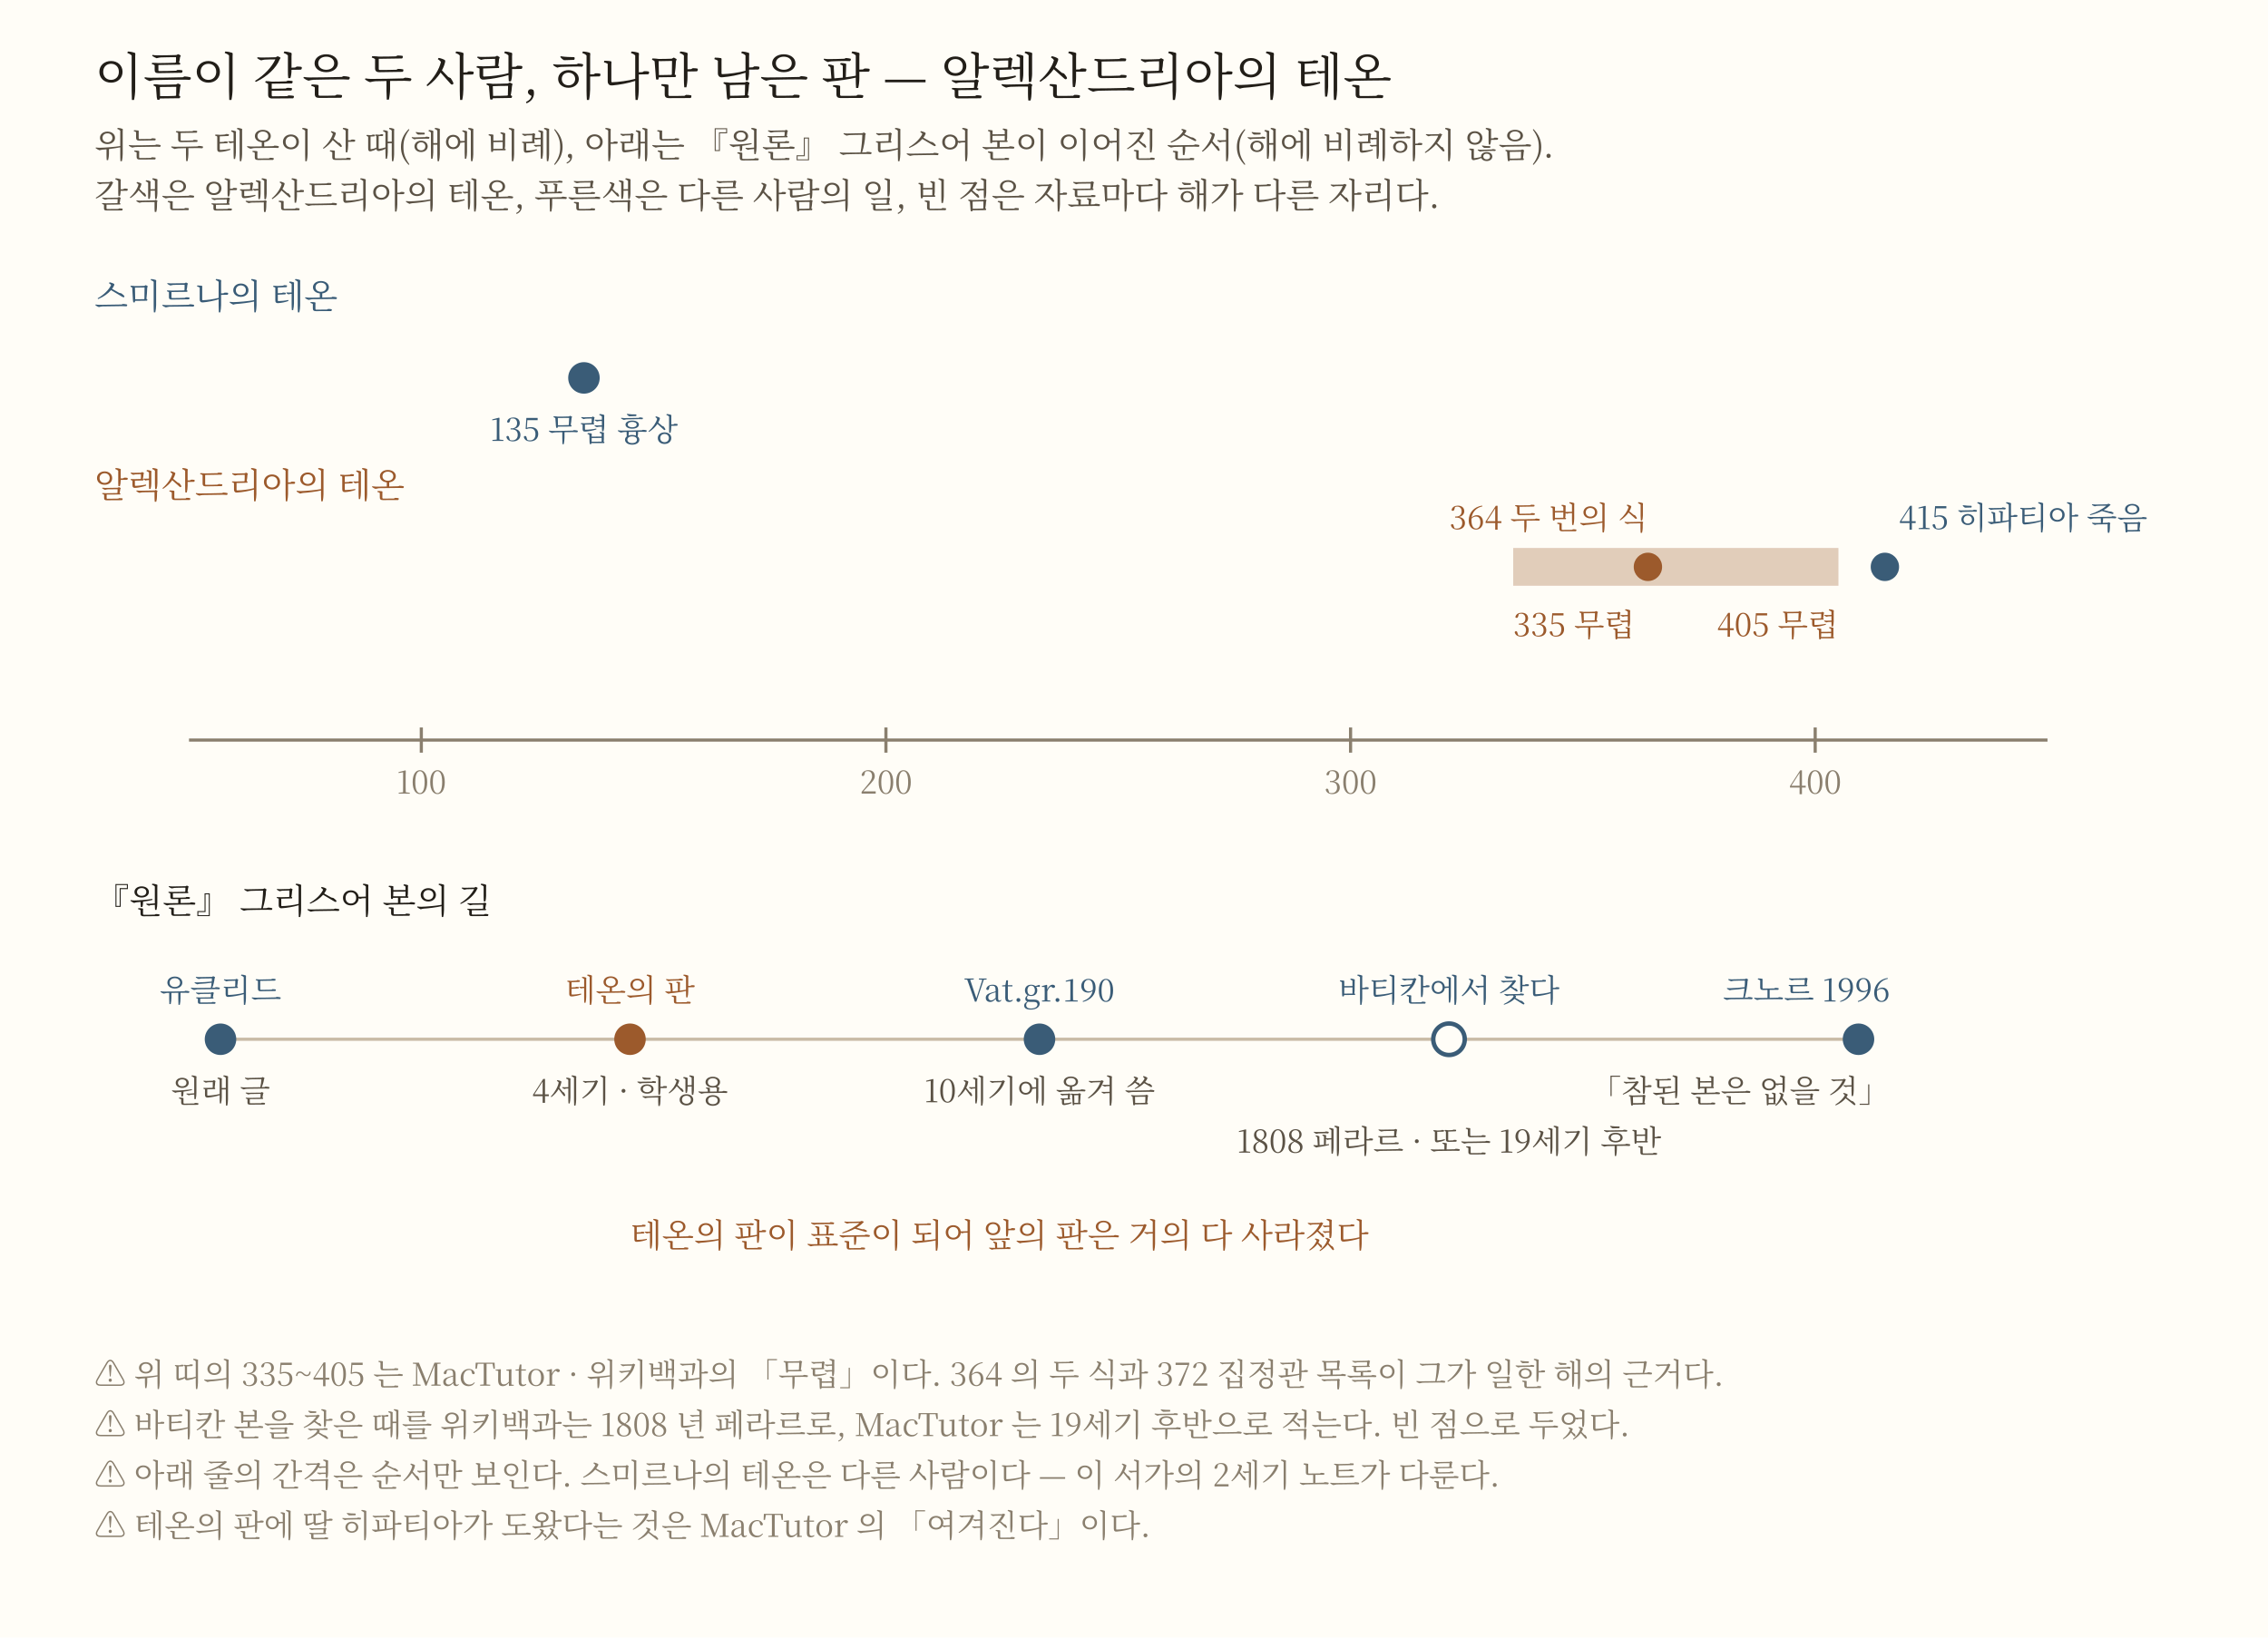
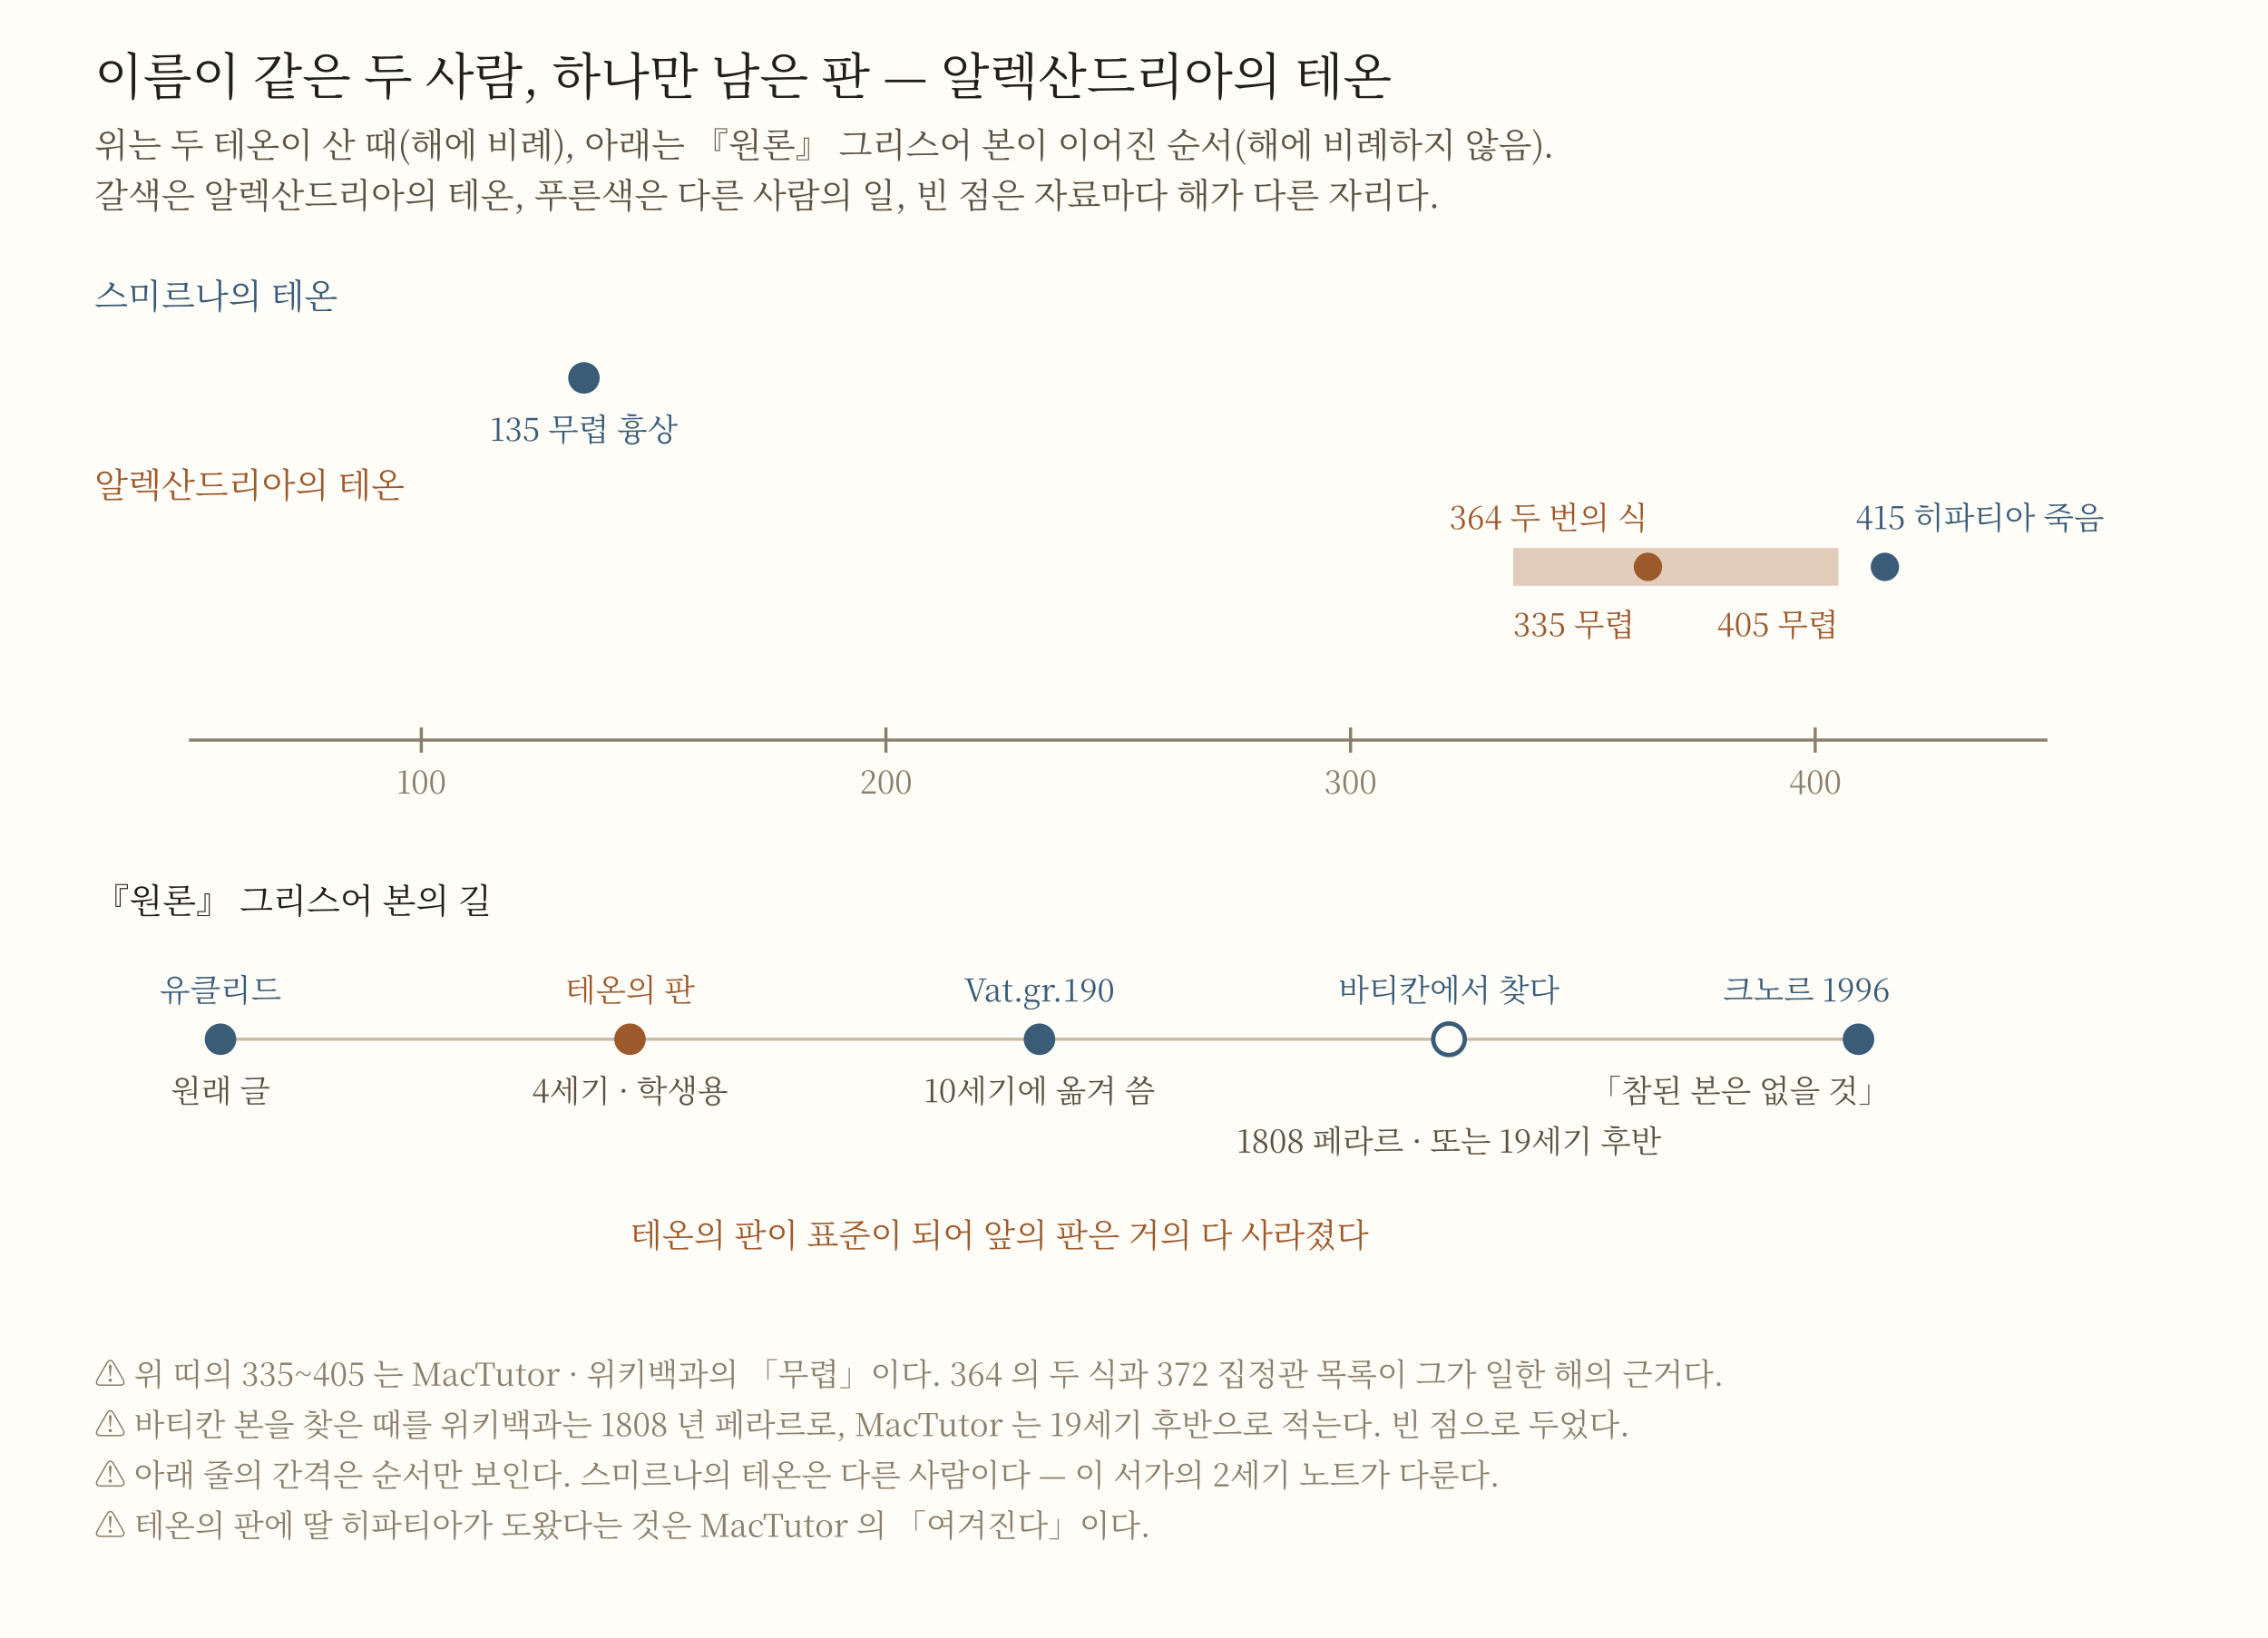
<svg xmlns="http://www.w3.org/2000/svg" viewBox="0 0 720 520" role="img" aria-label="그림 위쪽에 「이름이 같은 두 사람, 하나만 남은 판 알렉산드리아의 테온」이라는 표제가 있고 그 아래에 위는 두 테온이 산 때(해에 비례), 아래는 『원론』 그리스어 본이 이어진 순서(해에 비례하지 않음)이며 갈색은 알렉산드리아의 테온, 푸른색은 다른 사람의 일, 빈 점은 자료마다 해가 다른 자리라고 적혀 있다. 위쪽에는 100부터 400까지 백 년마다 눈금이 있는 가로축이 있다. 스미르나의 테온 줄에는 135 무렵 흉상이라는 푸른 점이 있다. 알렉산드리아의 테온 줄에는 335 무렵부터 405 무렵까지 옅은 갈색 띠가 있고 그 안 364 에 364 두 번의 식이라는 갈색 점, 띠 오른쪽 415 에 415 히파티아 죽음이라는 푸른 점이 있다. 아래쪽 『원론』 그리스어 본의 길에는 왼쪽부터 유클리드(원래 글) 푸른 점, 테온의 판(4세기 · 학생용) 갈색 점, Vat.gr.190(10세기에 옮겨 씀) 푸른 점, 바티칸에서 찾다(1808 페라르 · 또는 19세기 후반) 빈 점, 크노르 1996(「참된 본은 없을 것」) 푸른 점이 같은 간격으로 놓이고, 그 아래에 테온의 판이 표준이 되어 앞의 판은 거의 다 사라졌다라고 적혀 있다. 맨 아래에 단서가 넷 있다. 첫째, 위 띠의 335~405 는 MacTutor · 위키백과의 「무렵」이고 364 의 두 식과 372 집정관 목록이 그가 일한 해의 근거다. 둘째, 바티칸 본을 찾은 때를 위키백과는 1808 년 페라르로, MacTutor 는 19세기 후반으로 적어 빈 점으로 두었다. 셋째, 아래 줄의 간격은 순서만 보이고 스미르나의 테온은 다른 사람으로 이 서가의 2세기 노트가 다룬다. 넷째, 테온의 판에 딸 히파티아가 도왔다는 것은 MacTutor 의 「여겨진다」이다">
  <style>
    text{font-family:EB Garamond, Georgia, 'Noto Serif KR', 'Noto Serif CJK KR', NanumMyeongjo, Batang, AppleMyungjo, serif;fill:#221E18;}
    .dim{fill:#5B5245;} .sien{fill:#9C5A2C;} .ax{fill:#8A7F6E;} .blue{fill:#3A5C77;}
    .axis{stroke:#8A7F6E;stroke-width:1;} .tick{stroke:#8A7F6E;stroke-width:1;}
    .row{stroke:#C9BBA6;stroke-width:1;fill:none;}
    .life{fill:#9C5A2C;opacity:0.3;}
    .sd{fill:#9C5A2C;} .bd{fill:#3A5C77;} .ring{fill:#FFFDF7;stroke:#3A5C77;stroke-width:1.4;}
  </style>
  <rect width="720" height="520" fill="#FFFDF7" />
  <text x="30" y="30" font-size="16">이름이 같은 두 사람, 하나만 남은 판 — 알렉산드리아의 테온</text>
  <text x="30" y="50" font-size="11" class="dim">위는 두 테온이 산 때(해에 비례), 아래는 『원론』 그리스어 본이 이어진 순서(해에 비례하지 않음).</text>
  <text x="30" y="66" font-size="11" class="dim">갈색은 알렉산드리아의 테온, 푸른색은 다른 사람의 일, 빈 점은 자료마다 해가 다른 자리다.</text>
  <text x="30" y="98" font-size="11" class="blue">스미르나의 테온</text>
  <circle cx="185.38" cy="120" r="5" class="bd" />
  <text x="185.38" y="140" font-size="10" class="blue" text-anchor="middle">135 무렵 흉상</text>
  <text x="30" y="158" font-size="11" class="sien">알렉산드리아의 테온</text>
  <rect x="480.38" y="174" width="103.25" height="12" class="life" />
  <text x="480.38" y="202" font-size="10" class="sien" text-anchor="start">335 무렵</text>
  <text x="583.63" y="202" font-size="10" class="sien" text-anchor="end">405 무렵</text>
  <circle cx="523.15" cy="180" r="4.5" class="sd" />
  <text x="523.15" y="168" font-size="10" class="sien" text-anchor="end">364 두 번의 식</text>
  <circle cx="598.38" cy="180" r="4.5" class="bd" />
-   <text x="602.8" y="168" font-size="10" class="blue" text-anchor="start">415 히파티아 죽음</text>
+   <text x="668" y="168" font-size="10" class="blue" text-anchor="end">415 히파티아 죽음</text>
  <line x1="60" y1="235" x2="650" y2="235" class="axis" />
  <line x1="133.75" y1="231" x2="133.75" y2="239" class="tick" />
  <text x="133.75" y="252" font-size="10" class="ax" text-anchor="middle">100</text>
  <line x1="281.25" y1="231" x2="281.25" y2="239" class="tick" />
  <text x="281.25" y="252" font-size="10" class="ax" text-anchor="middle">200</text>
  <line x1="428.75" y1="231" x2="428.75" y2="239" class="tick" />
  <text x="428.75" y="252" font-size="10" class="ax" text-anchor="middle">300</text>
  <line x1="576.25" y1="231" x2="576.25" y2="239" class="tick" />
  <text x="576.25" y="252" font-size="10" class="ax" text-anchor="middle">400</text>
  <text x="30" y="290" font-size="11">『원론』 그리스어 본의 길</text>
  <line x1="70" y1="330" x2="590" y2="330" class="row" />
  <circle cx="70" cy="330" r="5" class="bd" />
  <text x="70" y="318" font-size="10" class="blue" text-anchor="middle">유클리드</text>
  <text x="70" y="350" font-size="10" class="dim" text-anchor="middle">원래 글</text>
  <circle cx="200" cy="330" r="5" class="sd" />
  <text x="200" y="318" font-size="10" class="sien" text-anchor="middle">테온의 판</text>
  <text x="200" y="350" font-size="10" class="dim" text-anchor="middle">4세기 · 학생용</text>
  <circle cx="330" cy="330" r="5" class="bd" />
  <text x="330" y="318" font-size="10" class="blue" text-anchor="middle">Vat.gr.190</text>
  <text x="330" y="350" font-size="10" class="dim" text-anchor="middle">10세기에 옮겨 씀</text>
  <circle cx="460" cy="330" r="5" class="ring" />
  <text x="460" y="318" font-size="10" class="blue" text-anchor="middle">바티칸에서 찾다</text>
  <text x="460" y="366" font-size="10" class="dim" text-anchor="middle">1808 페라르 · 또는 19세기 후반</text>
  <circle cx="590" cy="330" r="5" class="bd" />
  <text x="600" y="318" font-size="10" class="blue" text-anchor="end">크노르 1996</text>
  <text x="600" y="350" font-size="10" class="dim" text-anchor="end">「참된 본은 없을 것」</text>
  <text x="200" y="396" font-size="10.5" class="sien" text-anchor="start">테온의 판이 표준이 되어 앞의 판은 거의 다 사라졌다</text>
  <text x="30" y="440" font-size="10" class="ax">⚠ 위 띠의 335~405 는 MacTutor · 위키백과의 「무렵」이다. 364 의 두 식과 372 집정관 목록이 그가 일한 해의 근거다.</text>
  <text x="30" y="456" font-size="10" class="ax">⚠ 바티칸 본을 찾은 때를 위키백과는 1808 년 페라르로, MacTutor 는 19세기 후반으로 적는다. 빈 점으로 두었다.</text>
  <text x="30" y="472" font-size="10" class="ax">⚠ 아래 줄의 간격은 순서만 보인다. 스미르나의 테온은 다른 사람이다 — 이 서가의 2세기 노트가 다룬다.</text>
  <text x="30" y="488" font-size="10" class="ax">⚠ 테온의 판에 딸 히파티아가 도왔다는 것은 MacTutor 의 「여겨진다」이다.</text>
</svg>
